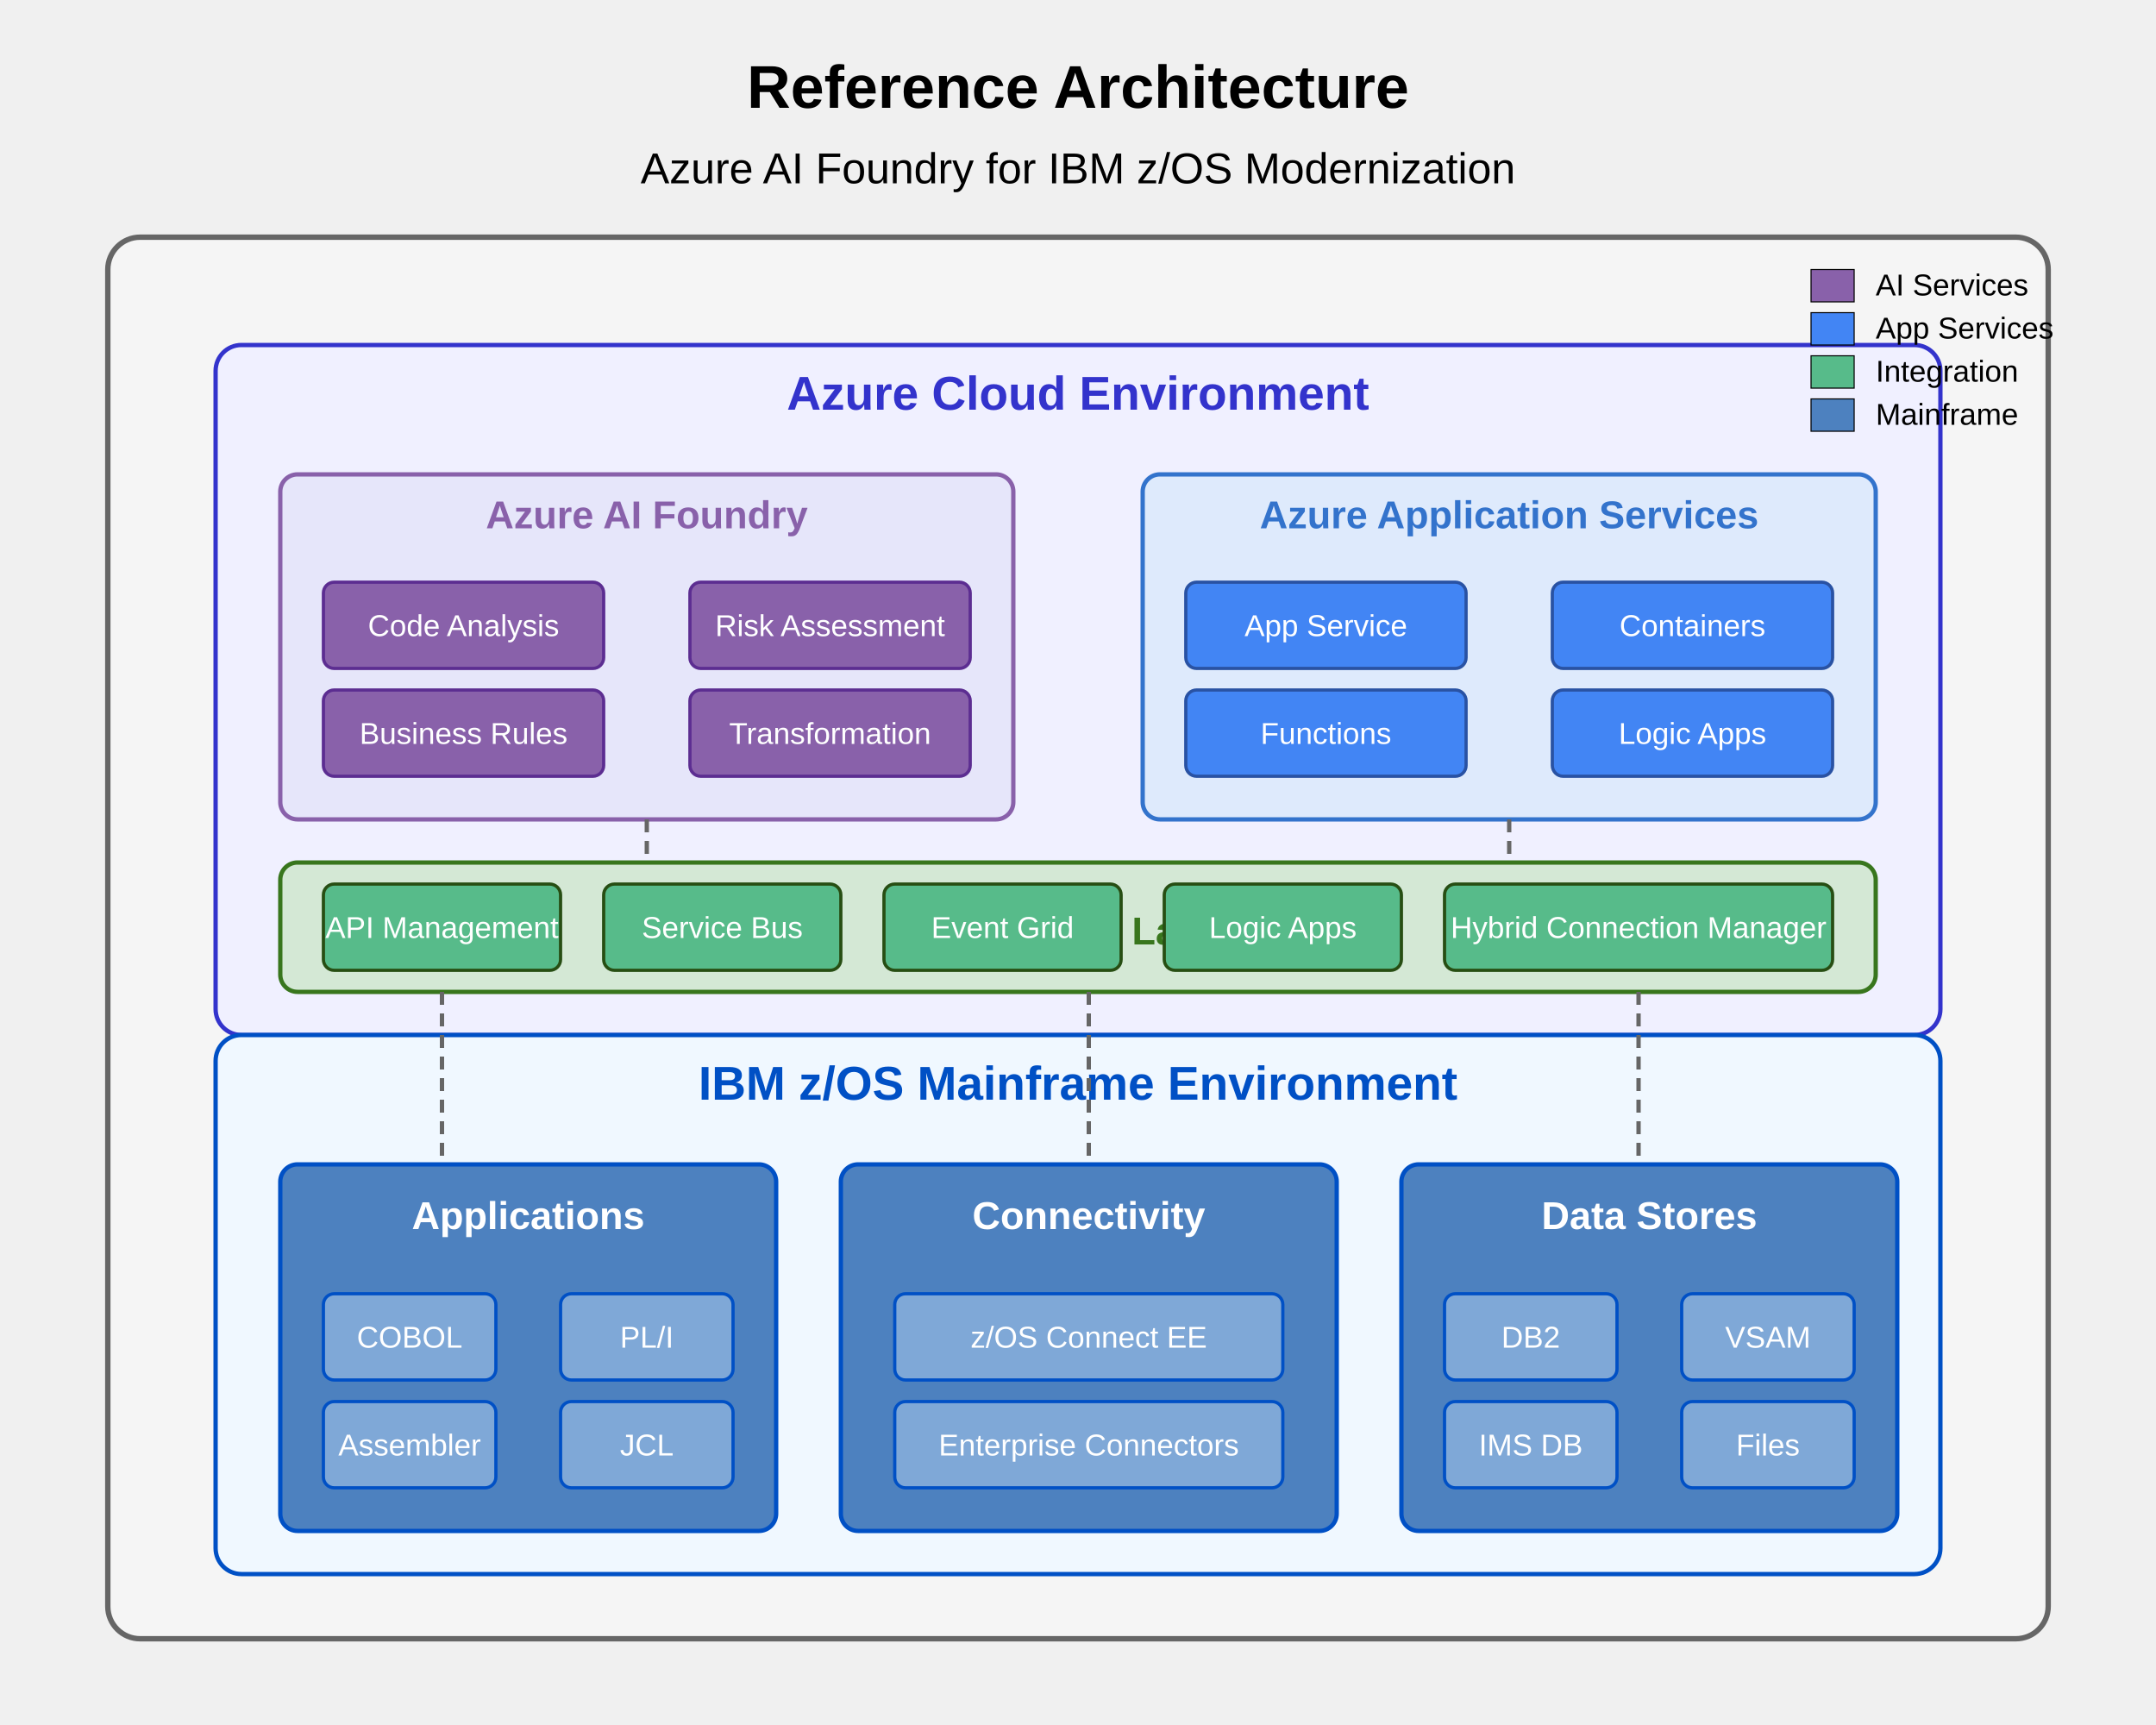
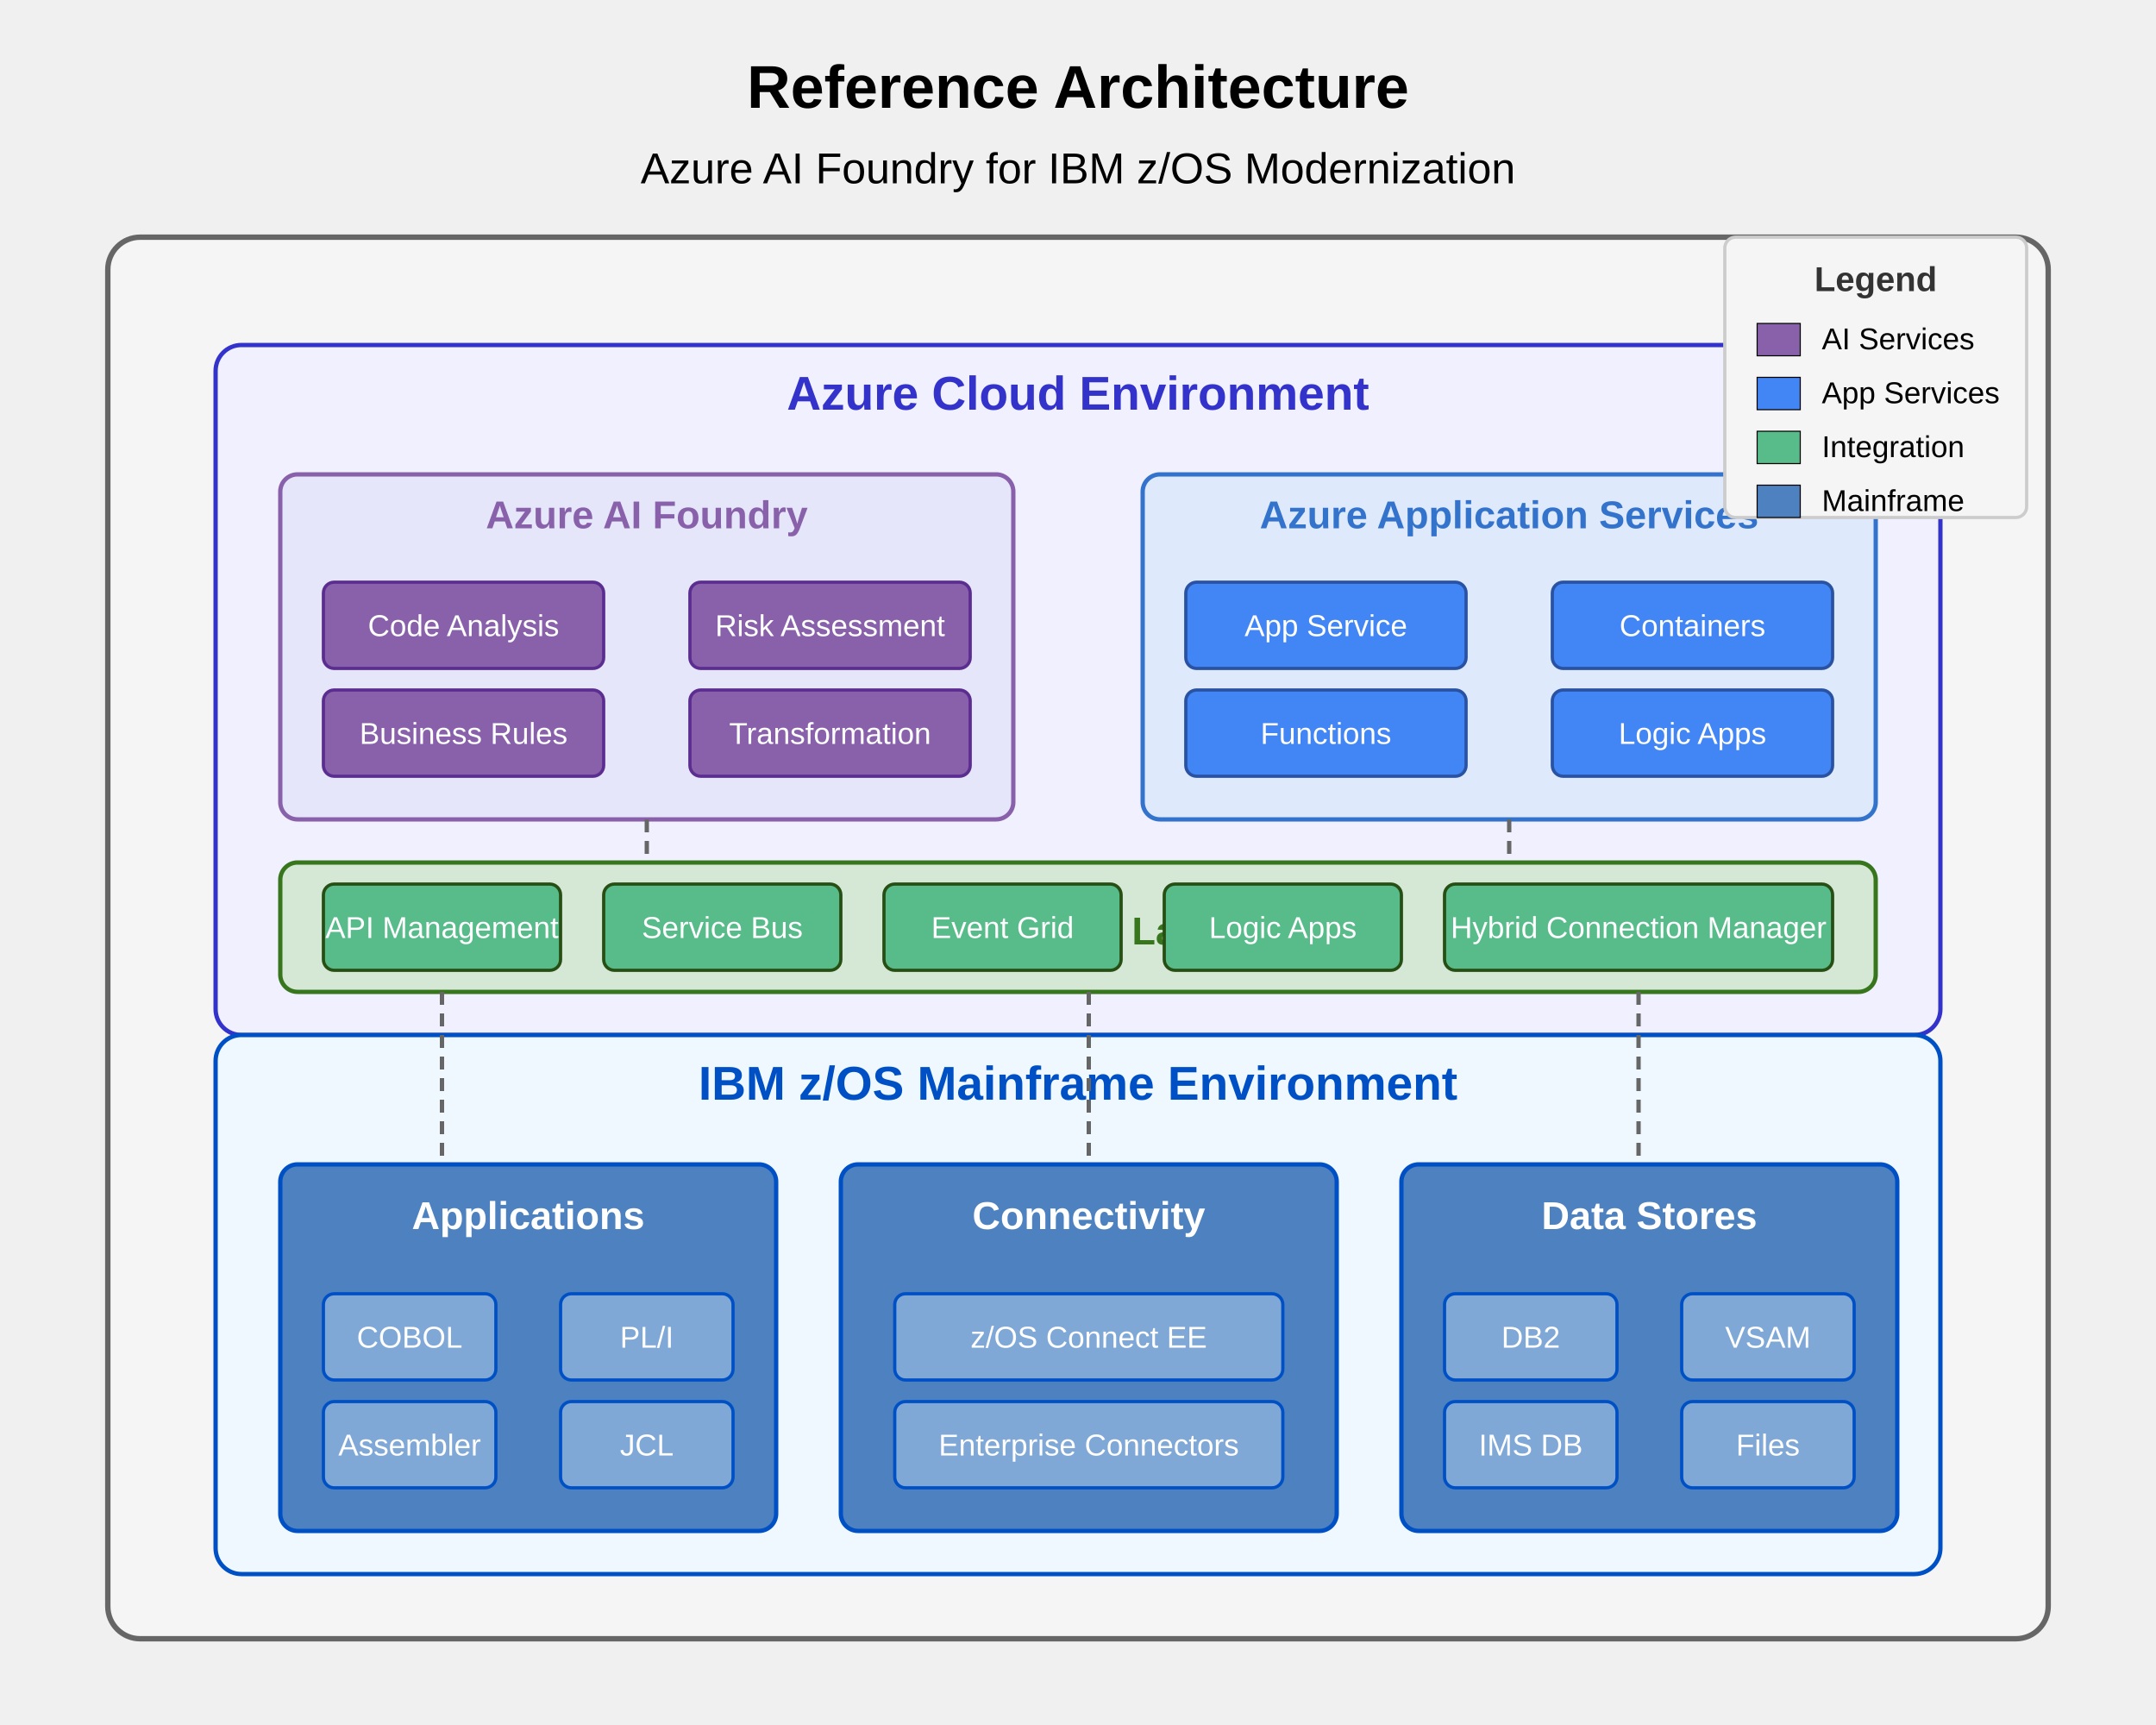
<svg xmlns="http://www.w3.org/2000/svg" width="1000" height="800" viewBox="0 0 1000 800">
  <text x="500" y="50" text-anchor="middle" font-size="28" font-weight="bold" font-family="Arial, sans-serif">Reference Architecture</text>
  <text x="500" y="85" text-anchor="middle" font-size="20" font-family="Arial, sans-serif">Azure AI Foundry for IBM z/OS Modernization</text>
  <rect x="50" y="110" width="900" height="650" rx="15" ry="15" fill="#f5f5f5" stroke="#666666" stroke-width="2.5" />
  <rect x="100" y="160" width="800" height="320" rx="12" ry="12" fill="#f0f0ff" stroke="#3333cc" stroke-width="2" />
  <text x="500" y="190" text-anchor="middle" font-size="22" font-weight="bold" font-family="Arial, sans-serif" fill="#3333cc">Azure Cloud Environment</text>
  <rect x="130" y="220" width="340" height="160" rx="8" ry="8" fill="#e6e6fa" stroke="#8961aa" stroke-width="2" />
  <text x="300" y="245" text-anchor="middle" font-size="18" font-weight="bold" font-family="Arial, sans-serif" fill="#8961aa">Azure AI Foundry</text>
  <rect x="150" y="270" width="130" height="40" rx="5" ry="5" fill="#8961aa" stroke="#5c2d91" stroke-width="1.5" />
  <text x="215" y="295" text-anchor="middle" font-size="14" font-family="Arial, sans-serif" fill="white">Code Analysis</text>
  <rect x="150" y="320" width="130" height="40" rx="5" ry="5" fill="#8961aa" stroke="#5c2d91" stroke-width="1.5" />
  <text x="215" y="345" text-anchor="middle" font-size="14" font-family="Arial, sans-serif" fill="white">Business Rules</text>
  <rect x="320" y="270" width="130" height="40" rx="5" ry="5" fill="#8961aa" stroke="#5c2d91" stroke-width="1.5" />
  <text x="385" y="295" text-anchor="middle" font-size="14" font-family="Arial, sans-serif" fill="white">Risk Assessment</text>
  <rect x="320" y="320" width="130" height="40" rx="5" ry="5" fill="#8961aa" stroke="#5c2d91" stroke-width="1.5" />
  <text x="385" y="345" text-anchor="middle" font-size="14" font-family="Arial, sans-serif" fill="white">Transformation</text>
  <rect x="530" y="220" width="340" height="160" rx="8" ry="8" fill="#deeafc" stroke="#3373cc" stroke-width="2" />
  <text x="700" y="245" text-anchor="middle" font-size="18" font-weight="bold" font-family="Arial, sans-serif" fill="#3373cc">Azure Application Services</text>
  <rect x="550" y="270" width="130" height="40" rx="5" ry="5" fill="#4285f4" stroke="#2952a3" stroke-width="1.5" />
  <text x="615" y="295" text-anchor="middle" font-size="14" font-family="Arial, sans-serif" fill="white">App Service</text>
  <rect x="550" y="320" width="130" height="40" rx="5" ry="5" fill="#4285f4" stroke="#2952a3" stroke-width="1.5" />
  <text x="615" y="345" text-anchor="middle" font-size="14" font-family="Arial, sans-serif" fill="white">Functions</text>
  <rect x="720" y="270" width="130" height="40" rx="5" ry="5" fill="#4285f4" stroke="#2952a3" stroke-width="1.5" />
  <text x="785" y="295" text-anchor="middle" font-size="14" font-family="Arial, sans-serif" fill="white">Containers</text>
  <rect x="720" y="320" width="130" height="40" rx="5" ry="5" fill="#4285f4" stroke="#2952a3" stroke-width="1.5" />
  <text x="785" y="345" text-anchor="middle" font-size="14" font-family="Arial, sans-serif" fill="white">Logic Apps</text>
  <rect x="130" y="400" width="740" height="60" rx="8" ry="8" fill="#d4e8d5" stroke="#38761d" stroke-width="2" />
  <text x="500" y="438" text-anchor="middle" font-size="18" font-weight="bold" font-family="Arial, sans-serif" fill="#38761d">Integration Layer</text>
  <rect x="150" y="410" width="110" height="40" rx="5" ry="5" fill="#57bb8a" stroke="#274e13" stroke-width="1.5" />
  <text x="205" y="435" text-anchor="middle" font-size="14" font-family="Arial, sans-serif" fill="white">API Management</text>
  <rect x="280" y="410" width="110" height="40" rx="5" ry="5" fill="#57bb8a" stroke="#274e13" stroke-width="1.5" />
  <text x="335" y="435" text-anchor="middle" font-size="14" font-family="Arial, sans-serif" fill="white">Service Bus</text>
  <rect x="410" y="410" width="110" height="40" rx="5" ry="5" fill="#57bb8a" stroke="#274e13" stroke-width="1.5" />
  <text x="465" y="435" text-anchor="middle" font-size="14" font-family="Arial, sans-serif" fill="white">Event Grid</text>
  <rect x="540" y="410" width="110" height="40" rx="5" ry="5" fill="#57bb8a" stroke="#274e13" stroke-width="1.5" />
  <text x="595" y="435" text-anchor="middle" font-size="14" font-family="Arial, sans-serif" fill="white">Logic Apps</text>
  <rect x="670" y="410" width="180" height="40" rx="5" ry="5" fill="#57bb8a" stroke="#274e13" stroke-width="1.5" />
  <text x="760" y="435" text-anchor="middle" font-size="14" font-family="Arial, sans-serif" fill="white">Hybrid Connection Manager</text>
  <rect x="100" y="480" width="800" height="250" rx="12" ry="12" fill="#f0f8ff" stroke="#0050C5" stroke-width="2" />
  <text x="500" y="510" text-anchor="middle" font-size="22" font-weight="bold" font-family="Arial, sans-serif" fill="#0050C5">IBM z/OS Mainframe Environment</text>
  <rect x="130" y="540" width="230" height="170" rx="8" ry="8" fill="#4D81BF" stroke="#0050C5" stroke-width="2" />
  <text x="245" y="570" text-anchor="middle" font-size="18" font-weight="bold" font-family="Arial, sans-serif" fill="white">Applications</text>
  <rect x="150" y="600" width="80" height="40" rx="5" ry="5" fill="#7fa8d7" stroke="#0050C5" stroke-width="1.5" />
  <text x="190" y="625" text-anchor="middle" font-size="14" font-family="Arial, sans-serif" fill="white">COBOL</text>
  <rect x="260" y="600" width="80" height="40" rx="5" ry="5" fill="#7fa8d7" stroke="#0050C5" stroke-width="1.5" />
  <text x="300" y="625" text-anchor="middle" font-size="14" font-family="Arial, sans-serif" fill="white">PL/I</text>
  <rect x="150" y="650" width="80" height="40" rx="5" ry="5" fill="#7fa8d7" stroke="#0050C5" stroke-width="1.5" />
  <text x="190" y="675" text-anchor="middle" font-size="14" font-family="Arial, sans-serif" fill="white">Assembler</text>
  <rect x="260" y="650" width="80" height="40" rx="5" ry="5" fill="#7fa8d7" stroke="#0050C5" stroke-width="1.5" />
  <text x="300" y="675" text-anchor="middle" font-size="14" font-family="Arial, sans-serif" fill="white">JCL</text>
  <rect x="390" y="540" width="230" height="170" rx="8" ry="8" fill="#4D81BF" stroke="#0050C5" stroke-width="2" />
  <text x="505" y="570" text-anchor="middle" font-size="18" font-weight="bold" font-family="Arial, sans-serif" fill="white">Connectivity</text>
  <rect x="415" y="600" width="180" height="40" rx="5" ry="5" fill="#7fa8d7" stroke="#0050C5" stroke-width="1.5" />
  <text x="505" y="625" text-anchor="middle" font-size="14" font-family="Arial, sans-serif" fill="white">z/OS Connect EE</text>
  <rect x="415" y="650" width="180" height="40" rx="5" ry="5" fill="#7fa8d7" stroke="#0050C5" stroke-width="1.5" />
  <text x="505" y="675" text-anchor="middle" font-size="14" font-family="Arial, sans-serif" fill="white">Enterprise Connectors</text>
  <rect x="650" y="540" width="230" height="170" rx="8" ry="8" fill="#4D81BF" stroke="#0050C5" stroke-width="2" />
  <text x="765" y="570" text-anchor="middle" font-size="18" font-weight="bold" font-family="Arial, sans-serif" fill="white">Data Stores</text>
  <rect x="670" y="600" width="80" height="40" rx="5" ry="5" fill="#7fa8d7" stroke="#0050C5" stroke-width="1.5" />
  <text x="710" y="625" text-anchor="middle" font-size="14" font-family="Arial, sans-serif" fill="white">DB2</text>
  <rect x="780" y="600" width="80" height="40" rx="5" ry="5" fill="#7fa8d7" stroke="#0050C5" stroke-width="1.5" />
  <text x="820" y="625" text-anchor="middle" font-size="14" font-family="Arial, sans-serif" fill="white">VSAM</text>
  <rect x="670" y="650" width="80" height="40" rx="5" ry="5" fill="#7fa8d7" stroke="#0050C5" stroke-width="1.5" />
  <text x="710" y="675" text-anchor="middle" font-size="14" font-family="Arial, sans-serif" fill="white">IMS DB</text>
  <rect x="780" y="650" width="80" height="40" rx="5" ry="5" fill="#7fa8d7" stroke="#0050C5" stroke-width="1.5" />
  <text x="820" y="675" text-anchor="middle" font-size="14" font-family="Arial, sans-serif" fill="white">Files</text>
  <line x1="300" y1="380" x2="300" y2="400" stroke="#666666" stroke-width="2" stroke-dasharray="6,4" />
  <line x1="700" y1="380" x2="700" y2="400" stroke="#666666" stroke-width="2" stroke-dasharray="6,4" />
  <line x1="205" y1="460" x2="205" y2="540" stroke="#666666" stroke-width="2" stroke-dasharray="6,4" />
  <line x1="505" y1="460" x2="505" y2="540" stroke="#666666" stroke-width="2" stroke-dasharray="6,4" />
  <line x1="760" y1="460" x2="760" y2="540" stroke="#666666" stroke-width="2" stroke-dasharray="6,4" />
-   <rect x="840" y="125" width="20" height="15" fill="#8961aa" stroke="#000000" stroke-width="0.5" />
-   <text x="870" y="137" font-size="14" font-family="Arial, sans-serif">AI Services</text>
-   <rect x="840" y="145" width="20" height="15" fill="#4285f4" stroke="#000000" stroke-width="0.5" />
-   <text x="870" y="157" font-size="14" font-family="Arial, sans-serif">App Services</text>
-   <rect x="840" y="165" width="20" height="15" fill="#57bb8a" stroke="#000000" stroke-width="0.5" />
-   <text x="870" y="177" font-size="14" font-family="Arial, sans-serif">Integration</text>
-   <rect x="840" y="185" width="20" height="15" fill="#4D81BF" stroke="#000000" stroke-width="0.5" />
-   <text x="870" y="197" font-size="14" font-family="Arial, sans-serif">Mainframe</text>
+   <rect x="800" y="110" width="140" height="130" rx="5" ry="5" fill="#f5f5f5" stroke="#cccccc" stroke-width="1.5" />
+   <text x="870" y="135" text-anchor="middle" font-size="16" font-weight="bold" font-family="Arial, sans-serif" fill="#333333">Legend</text>
+   <rect x="815" y="150" width="20" height="15" fill="#8961aa" stroke="#000000" stroke-width="0.5" />
+   <text x="845" y="162" font-size="14" font-family="Arial, sans-serif">AI Services</text>
+   <rect x="815" y="175" width="20" height="15" fill="#4285f4" stroke="#000000" stroke-width="0.5" />
+   <text x="845" y="187" font-size="14" font-family="Arial, sans-serif">App Services</text>
+   <rect x="815" y="200" width="20" height="15" fill="#57bb8a" stroke="#000000" stroke-width="0.5" />
+   <text x="845" y="212" font-size="14" font-family="Arial, sans-serif">Integration</text>
+   <rect x="815" y="225" width="20" height="15" fill="#4D81BF" stroke="#000000" stroke-width="0.5" />
+   <text x="845" y="237" font-size="14" font-family="Arial, sans-serif">Mainframe</text>
</svg>
